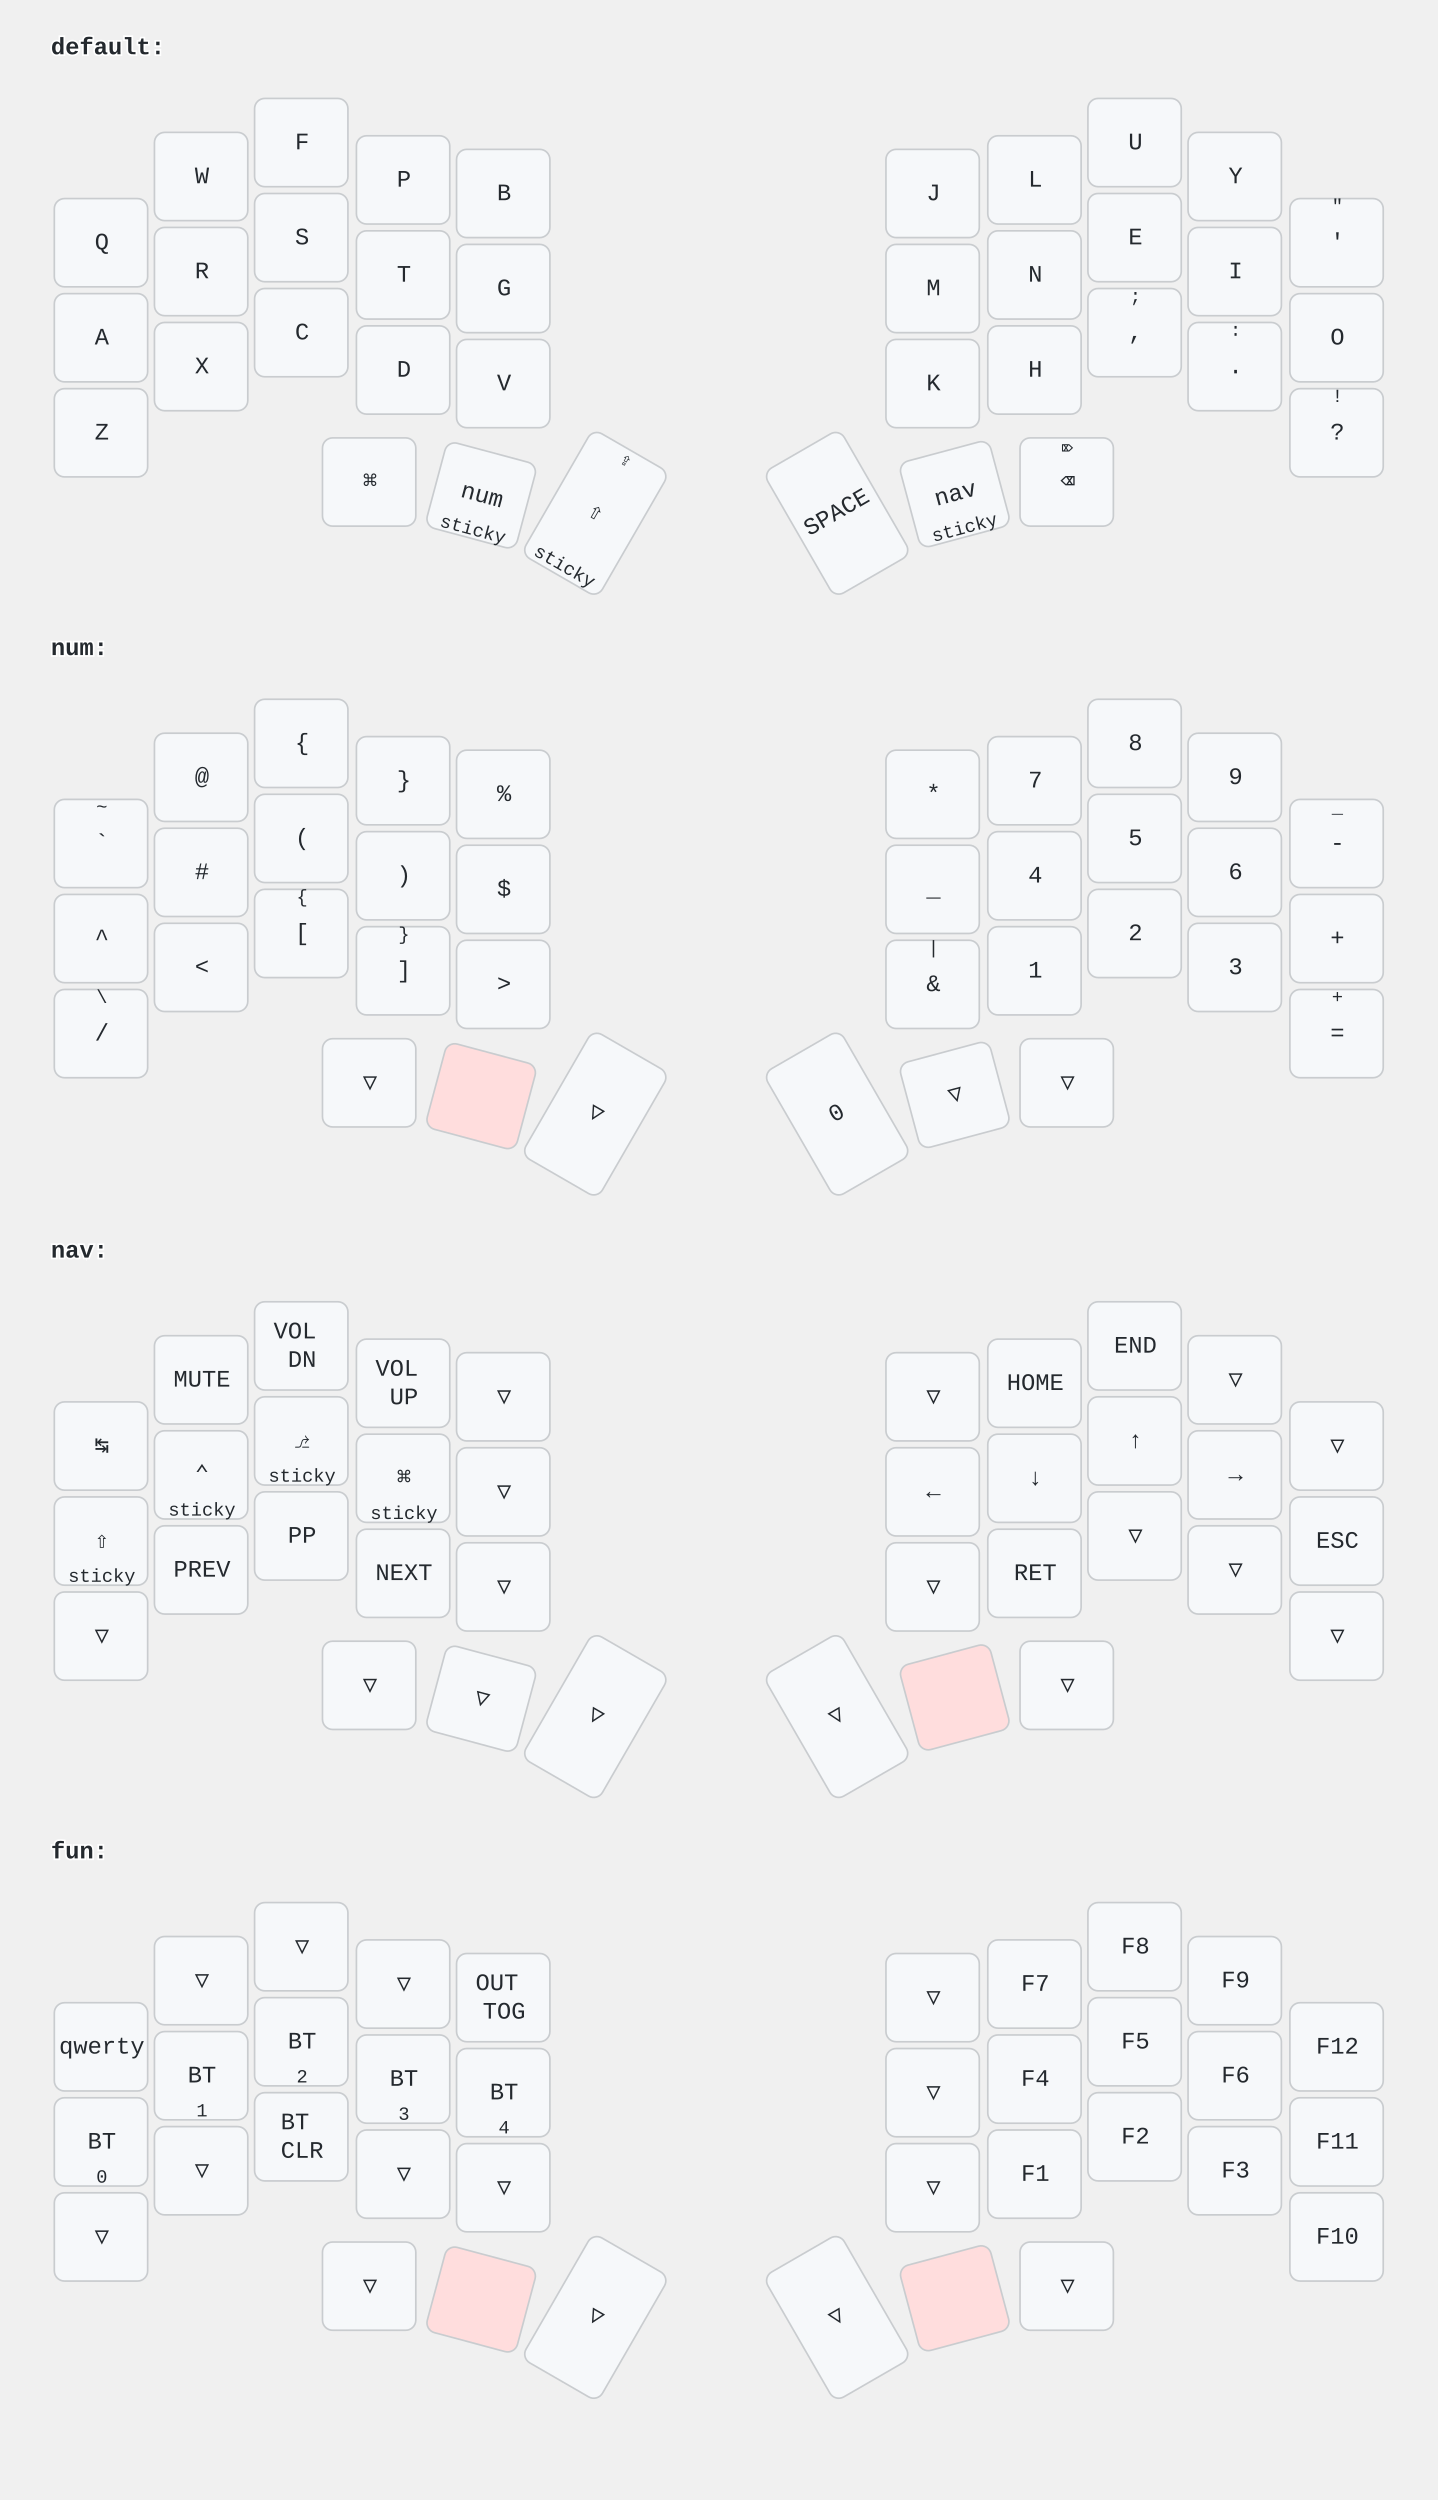
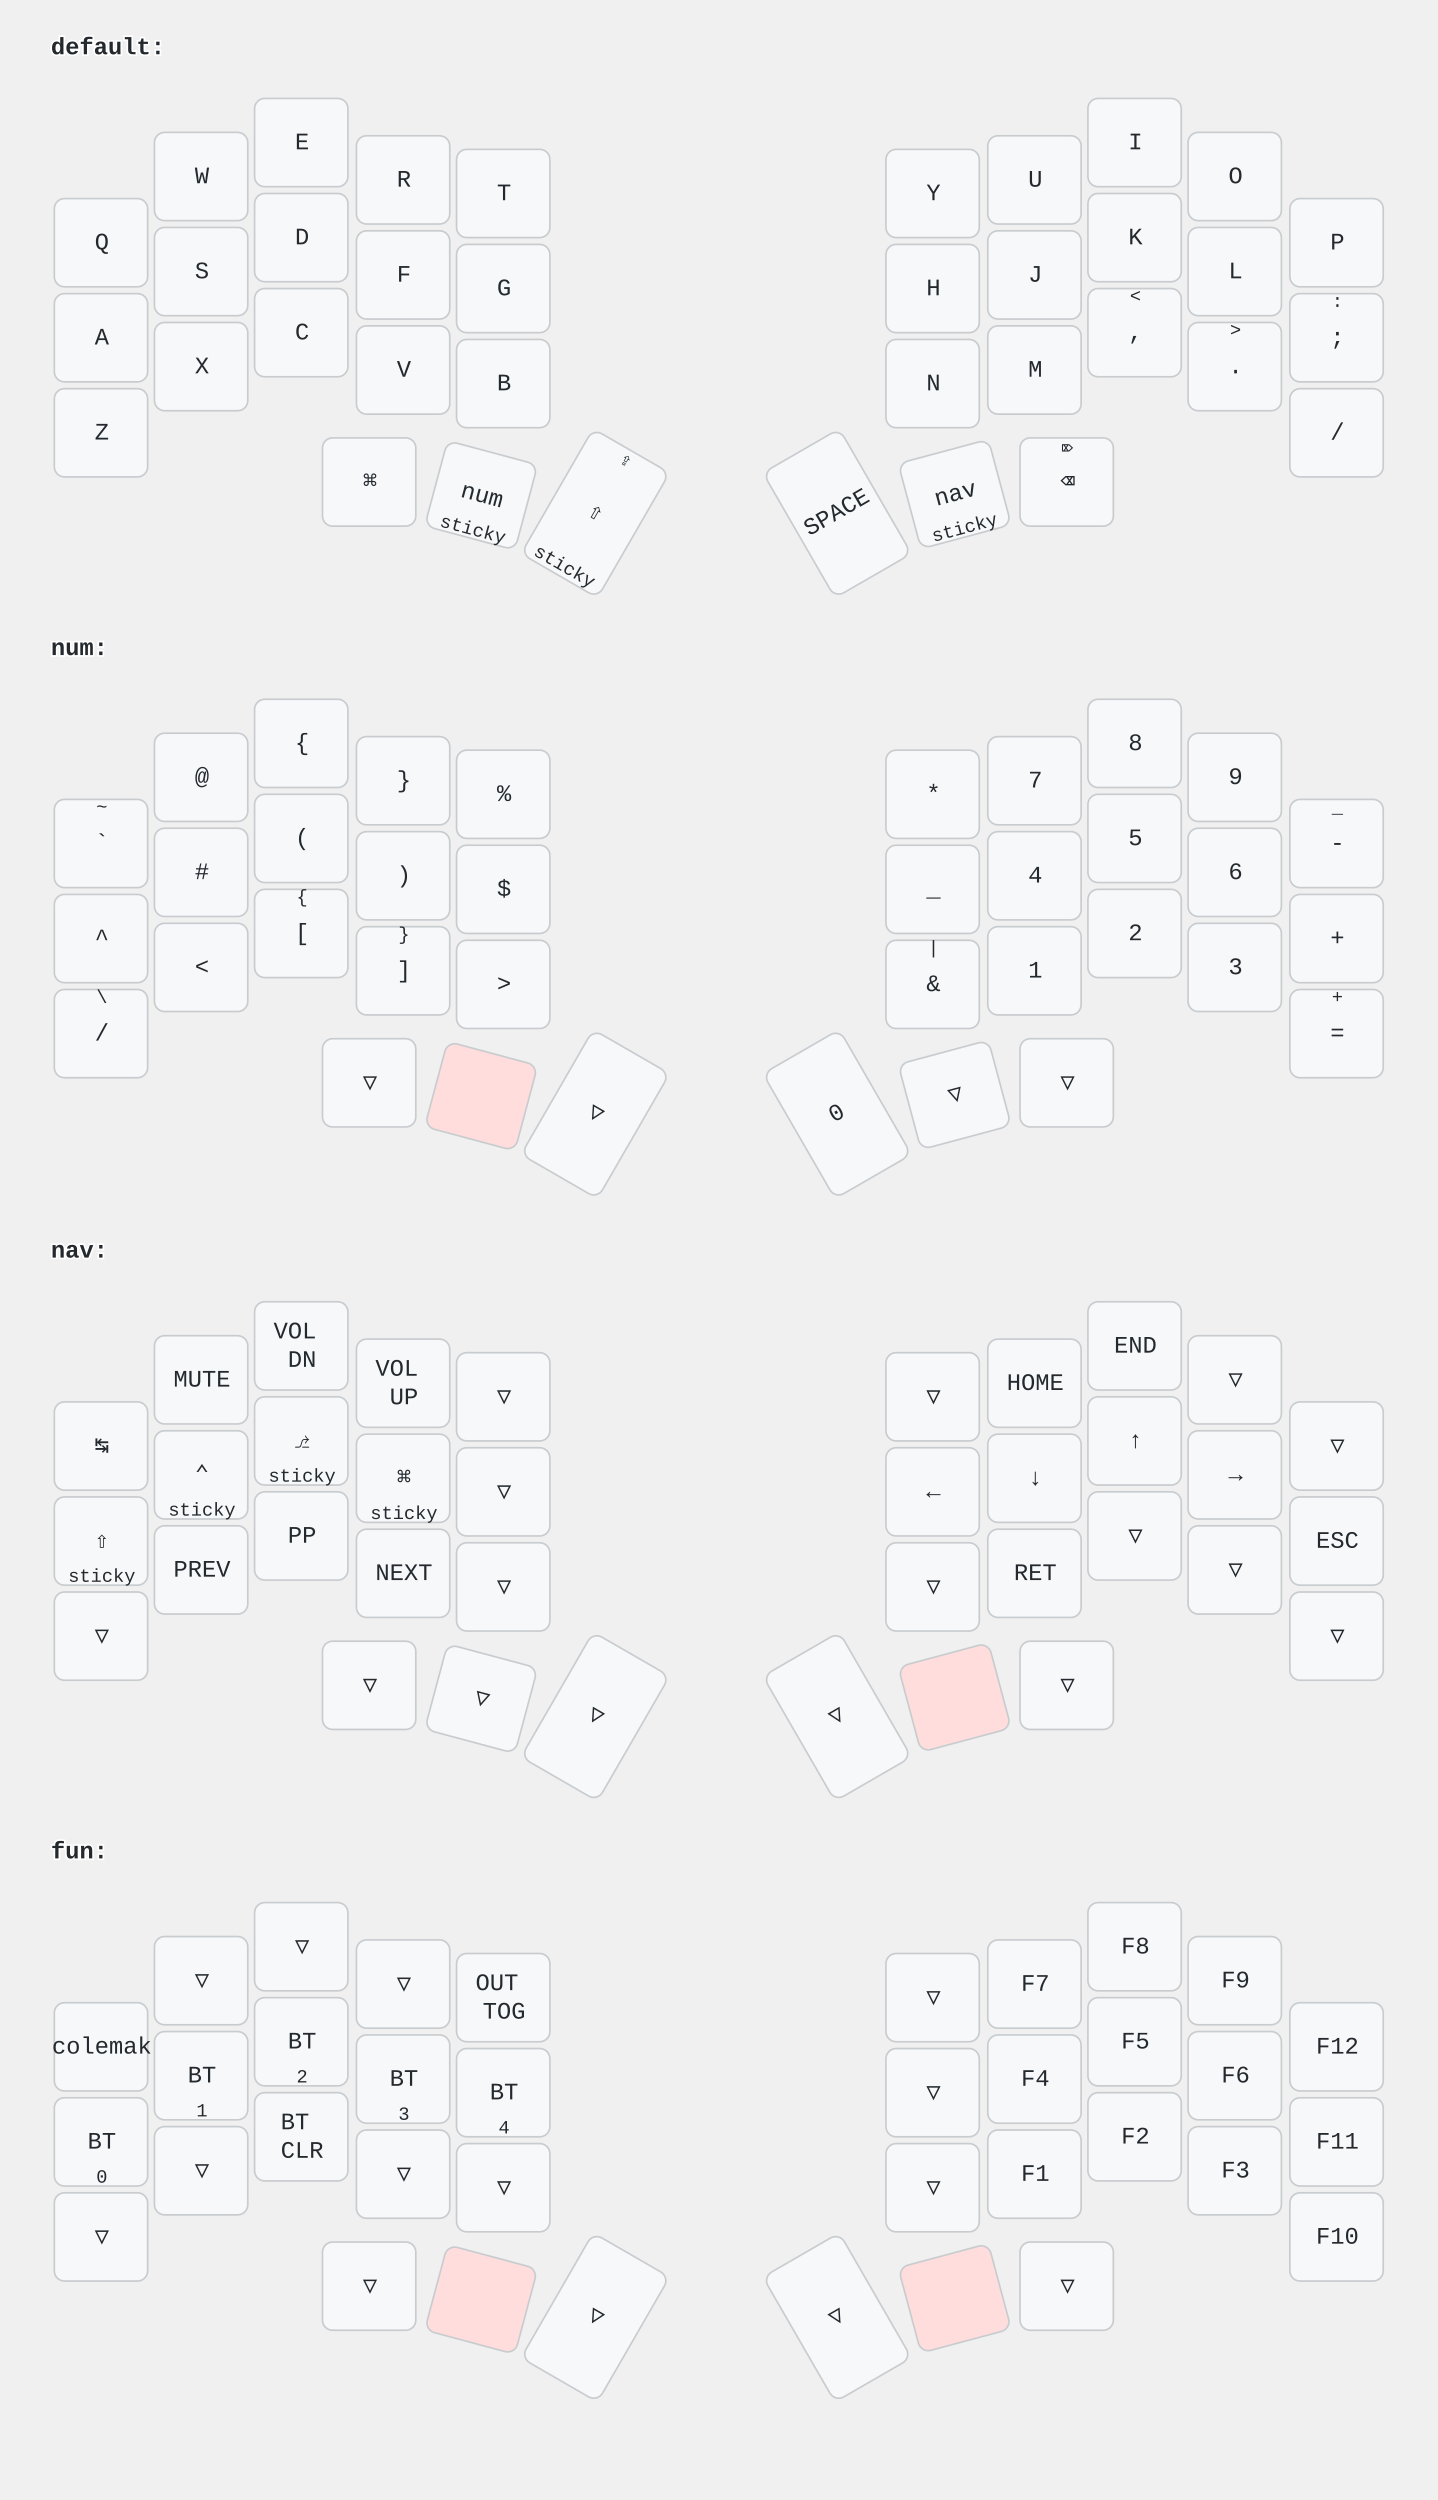
<svg xmlns="http://www.w3.org/2000/svg" width="847" height="1473" viewBox="0 0 847 1473" class="keymap">
  <style>/* font and background color specifications */
svg {
    font-family: SFMono-Regular,Consolas,Liberation Mono,Menlo,monospace;
    font-size: 14px;
    font-kerning: normal;
    text-rendering: optimizeLegibility;
    fill: #24292e;
}

/* default key styling */
rect {
    fill: #f6f8fa;
    stroke: #c9cccf;
    stroke-width: 1;
}

/* color accent for combo boxes */
rect.combo {
    fill: #cdf;
}

/* color accent for held keys */
rect.held, rect.combo.held {
    fill: #fdd;
}

/* color accent for ghost (optional) keys */
rect.ghost, rect.combo.ghost {
    fill: #ddd;
}

text {
    text-anchor: middle;
    dominant-baseline: middle;
}

/* styling for layer labels */
text.label {
    font-weight: bold;
    text-anchor: start;
    stroke: white;
    stroke-width: 2;
    paint-order: stroke;
}

/* styling for combo tap, and key hold/shifted label text */
text.combo, text.hold, text.shifted {
    font-size: 11px;
}

text.hold {
    text-anchor: middle;
    dominant-baseline: auto;
}

text.shifted {
    text-anchor: middle;
    dominant-baseline: hanging;
}

/* styling for hold/shifted label text in combo box */
text.combo.hold, text.combo.shifted {
    font-size: 8px;
}

/* styling for combo dendrons */
path {
    stroke-width: 1;
    stroke: gray;
    fill: none;
}
</style>
  <g transform="translate(30, 0)" class="layer-default">
    <text x="0" y="28" class="label">default:</text>
    <g transform="translate(0, 56)">
      <g transform="translate(30, 87)" class="key keypos-0">
        <rect rx="6" ry="6" x="-28" y="-26" width="55" height="52" class="key" />
        <text x="0" y="0" class="key tap">Q</text>
      </g>
      <g transform="translate(89, 48)" class="key keypos-1">
        <rect rx="6" ry="6" x="-28" y="-26" width="55" height="52" class="key" />
        <text x="0" y="0" class="key tap">W</text>
      </g>
      <g transform="translate(148, 28)" class="key keypos-2">
        <rect rx="6" ry="6" x="-28" y="-26" width="55" height="52" class="key" />
+         <text x="0" y="0" class="key tap">E</text>
+       </g>
+       <g transform="translate(208, 50)" class="key keypos-3">
+         <rect rx="6" ry="6" x="-28" y="-26" width="55" height="52" class="key" />
+         <text x="0" y="0" class="key tap">R</text>
+       </g>
+       <g transform="translate(267, 58)" class="key keypos-4">
+         <rect rx="6" ry="6" x="-28" y="-26" width="55" height="52" class="key" />
+         <text x="0" y="0" class="key tap">T</text>
+       </g>
+       <g transform="translate(520, 58)" class="key keypos-5">
+         <rect rx="6" ry="6" x="-28" y="-26" width="55" height="52" class="key" />
+         <text x="0" y="0" class="key tap">Y</text>
+       </g>
+       <g transform="translate(580, 50)" class="key keypos-6">
+         <rect rx="6" ry="6" x="-28" y="-26" width="55" height="52" class="key" />
+         <text x="0" y="0" class="key tap">U</text>
+       </g>
+       <g transform="translate(639, 28)" class="key keypos-7">
+         <rect rx="6" ry="6" x="-28" y="-26" width="55" height="52" class="key" />
+         <text x="0" y="0" class="key tap">I</text>
+       </g>
+       <g transform="translate(698, 48)" class="key keypos-8">
+         <rect rx="6" ry="6" x="-28" y="-26" width="55" height="52" class="key" />
+         <text x="0" y="0" class="key tap">O</text>
+       </g>
+       <g transform="translate(758, 87)" class="key keypos-9">
+         <rect rx="6" ry="6" x="-28" y="-26" width="55" height="52" class="key" />
+         <text x="0" y="0" class="key tap">P</text>
+       </g>
+       <g transform="translate(30, 143)" class="key keypos-10">
+         <rect rx="6" ry="6" x="-28" y="-26" width="55" height="52" class="key" />
+         <text x="0" y="0" class="key tap">A</text>
+       </g>
+       <g transform="translate(89, 104)" class="key keypos-11">
+         <rect rx="6" ry="6" x="-28" y="-26" width="55" height="52" class="key" />
+         <text x="0" y="0" class="key tap">S</text>
+       </g>
+       <g transform="translate(148, 84)" class="key keypos-12">
+         <rect rx="6" ry="6" x="-28" y="-26" width="55" height="52" class="key" />
+         <text x="0" y="0" class="key tap">D</text>
+       </g>
+       <g transform="translate(208, 106)" class="key keypos-13">
+         <rect rx="6" ry="6" x="-28" y="-26" width="55" height="52" class="key" />
        <text x="0" y="0" class="key tap">F</text>
      </g>
-       <g transform="translate(208, 50)" class="key keypos-3">
-         <rect rx="6" ry="6" x="-28" y="-26" width="55" height="52" class="key" />
-         <text x="0" y="0" class="key tap">P</text>
-       </g>
-       <g transform="translate(267, 58)" class="key keypos-4">
+       <g transform="translate(267, 114)" class="key keypos-14">
+         <rect rx="6" ry="6" x="-28" y="-26" width="55" height="52" class="key" />
+         <text x="0" y="0" class="key tap">G</text>
+       </g>
+       <g transform="translate(520, 114)" class="key keypos-15">
+         <rect rx="6" ry="6" x="-28" y="-26" width="55" height="52" class="key" />
+         <text x="0" y="0" class="key tap">H</text>
+       </g>
+       <g transform="translate(580, 106)" class="key keypos-16">
+         <rect rx="6" ry="6" x="-28" y="-26" width="55" height="52" class="key" />
+         <text x="0" y="0" class="key tap">J</text>
+       </g>
+       <g transform="translate(639, 84)" class="key keypos-17">
+         <rect rx="6" ry="6" x="-28" y="-26" width="55" height="52" class="key" />
+         <text x="0" y="0" class="key tap">K</text>
+       </g>
+       <g transform="translate(698, 104)" class="key keypos-18">
+         <rect rx="6" ry="6" x="-28" y="-26" width="55" height="52" class="key" />
+         <text x="0" y="0" class="key tap">L</text>
+       </g>
+       <g transform="translate(758, 143)" class="key keypos-19">
+         <rect rx="6" ry="6" x="-28" y="-26" width="55" height="52" class="key" />
+         <text x="0" y="0" class="key tap">;</text>
+         <text x="0" y="-24" class="key shifted">:</text>
+       </g>
+       <g transform="translate(30, 199)" class="key keypos-20">
+         <rect rx="6" ry="6" x="-28" y="-26" width="55" height="52" class="key" />
+         <text x="0" y="0" class="key tap">Z</text>
+       </g>
+       <g transform="translate(89, 160)" class="key keypos-21">
+         <rect rx="6" ry="6" x="-28" y="-26" width="55" height="52" class="key" />
+         <text x="0" y="0" class="key tap">X</text>
+       </g>
+       <g transform="translate(148, 140)" class="key keypos-22">
+         <rect rx="6" ry="6" x="-28" y="-26" width="55" height="52" class="key" />
+         <text x="0" y="0" class="key tap">C</text>
+       </g>
+       <g transform="translate(208, 162)" class="key keypos-23">
+         <rect rx="6" ry="6" x="-28" y="-26" width="55" height="52" class="key" />
+         <text x="0" y="0" class="key tap">V</text>
+       </g>
+       <g transform="translate(267, 170)" class="key keypos-24">
        <rect rx="6" ry="6" x="-28" y="-26" width="55" height="52" class="key" />
        <text x="0" y="0" class="key tap">B</text>
      </g>
-       <g transform="translate(520, 58)" class="key keypos-5">
-         <rect rx="6" ry="6" x="-28" y="-26" width="55" height="52" class="key" />
-         <text x="0" y="0" class="key tap">J</text>
-       </g>
-       <g transform="translate(580, 50)" class="key keypos-6">
-         <rect rx="6" ry="6" x="-28" y="-26" width="55" height="52" class="key" />
-         <text x="0" y="0" class="key tap">L</text>
-       </g>
-       <g transform="translate(639, 28)" class="key keypos-7">
-         <rect rx="6" ry="6" x="-28" y="-26" width="55" height="52" class="key" />
-         <text x="0" y="0" class="key tap">U</text>
-       </g>
-       <g transform="translate(698, 48)" class="key keypos-8">
-         <rect rx="6" ry="6" x="-28" y="-26" width="55" height="52" class="key" />
-         <text x="0" y="0" class="key tap">Y</text>
-       </g>
-       <g transform="translate(758, 87)" class="key keypos-9">
-         <rect rx="6" ry="6" x="-28" y="-26" width="55" height="52" class="key" />
-         <text x="0" y="0" class="key tap">'</text>
-         <text x="0" y="-24" class="key shifted">"</text>
-       </g>
-       <g transform="translate(30, 143)" class="key keypos-10">
-         <rect rx="6" ry="6" x="-28" y="-26" width="55" height="52" class="key" />
-         <text x="0" y="0" class="key tap">A</text>
-       </g>
-       <g transform="translate(89, 104)" class="key keypos-11">
-         <rect rx="6" ry="6" x="-28" y="-26" width="55" height="52" class="key" />
-         <text x="0" y="0" class="key tap">R</text>
-       </g>
-       <g transform="translate(148, 84)" class="key keypos-12">
-         <rect rx="6" ry="6" x="-28" y="-26" width="55" height="52" class="key" />
-         <text x="0" y="0" class="key tap">S</text>
-       </g>
-       <g transform="translate(208, 106)" class="key keypos-13">
-         <rect rx="6" ry="6" x="-28" y="-26" width="55" height="52" class="key" />
-         <text x="0" y="0" class="key tap">T</text>
-       </g>
-       <g transform="translate(267, 114)" class="key keypos-14">
-         <rect rx="6" ry="6" x="-28" y="-26" width="55" height="52" class="key" />
-         <text x="0" y="0" class="key tap">G</text>
-       </g>
-       <g transform="translate(520, 114)" class="key keypos-15">
+       <g transform="translate(520, 170)" class="key keypos-25">
+         <rect rx="6" ry="6" x="-28" y="-26" width="55" height="52" class="key" />
+         <text x="0" y="0" class="key tap">N</text>
+       </g>
+       <g transform="translate(580, 162)" class="key keypos-26">
        <rect rx="6" ry="6" x="-28" y="-26" width="55" height="52" class="key" />
        <text x="0" y="0" class="key tap">M</text>
      </g>
-       <g transform="translate(580, 106)" class="key keypos-16">
-         <rect rx="6" ry="6" x="-28" y="-26" width="55" height="52" class="key" />
-         <text x="0" y="0" class="key tap">N</text>
-       </g>
-       <g transform="translate(639, 84)" class="key keypos-17">
-         <rect rx="6" ry="6" x="-28" y="-26" width="55" height="52" class="key" />
-         <text x="0" y="0" class="key tap">E</text>
-       </g>
-       <g transform="translate(698, 104)" class="key keypos-18">
-         <rect rx="6" ry="6" x="-28" y="-26" width="55" height="52" class="key" />
-         <text x="0" y="0" class="key tap">I</text>
-       </g>
-       <g transform="translate(758, 143)" class="key keypos-19">
-         <rect rx="6" ry="6" x="-28" y="-26" width="55" height="52" class="key" />
-         <text x="0" y="0" class="key tap">O</text>
-       </g>
-       <g transform="translate(30, 199)" class="key keypos-20">
-         <rect rx="6" ry="6" x="-28" y="-26" width="55" height="52" class="key" />
-         <text x="0" y="0" class="key tap">Z</text>
-       </g>
-       <g transform="translate(89, 160)" class="key keypos-21">
-         <rect rx="6" ry="6" x="-28" y="-26" width="55" height="52" class="key" />
-         <text x="0" y="0" class="key tap">X</text>
-       </g>
-       <g transform="translate(148, 140)" class="key keypos-22">
-         <rect rx="6" ry="6" x="-28" y="-26" width="55" height="52" class="key" />
-         <text x="0" y="0" class="key tap">C</text>
-       </g>
-       <g transform="translate(208, 162)" class="key keypos-23">
-         <rect rx="6" ry="6" x="-28" y="-26" width="55" height="52" class="key" />
-         <text x="0" y="0" class="key tap">D</text>
-       </g>
-       <g transform="translate(267, 170)" class="key keypos-24">
-         <rect rx="6" ry="6" x="-28" y="-26" width="55" height="52" class="key" />
-         <text x="0" y="0" class="key tap">V</text>
-       </g>
-       <g transform="translate(520, 170)" class="key keypos-25">
-         <rect rx="6" ry="6" x="-28" y="-26" width="55" height="52" class="key" />
-         <text x="0" y="0" class="key tap">K</text>
-       </g>
-       <g transform="translate(580, 162)" class="key keypos-26">
-         <rect rx="6" ry="6" x="-28" y="-26" width="55" height="52" class="key" />
-         <text x="0" y="0" class="key tap">H</text>
-       </g>
      <g transform="translate(639, 140)" class="key keypos-27">
        <rect rx="6" ry="6" x="-28" y="-26" width="55" height="52" class="key" />
        <text x="0" y="0" class="key tap">,</text>
-         <text x="0" y="-24" class="key shifted">;</text>
+         <text x="0" y="-24" class="key shifted">&lt;</text>
      </g>
      <g transform="translate(698, 160)" class="key keypos-28">
        <rect rx="6" ry="6" x="-28" y="-26" width="55" height="52" class="key" />
        <text x="0" y="0" class="key tap">.</text>
-         <text x="0" y="-24" class="key shifted">:</text>
+         <text x="0" y="-24" class="key shifted">&gt;</text>
      </g>
      <g transform="translate(758, 199)" class="key keypos-29">
        <rect rx="6" ry="6" x="-28" y="-26" width="55" height="52" class="key" />
-         <text x="0" y="0" class="key tap">?</text>
-         <text x="0" y="-24" class="key shifted">!</text>
+         <text x="0" y="0" class="key tap">/</text>
      </g>
      <g transform="translate(188, 228)" class="key keypos-30">
        <rect rx="6" ry="6" x="-28" y="-26" width="55" height="52" class="key" />
        <text x="0" y="0" class="key tap">⌘</text>
      </g>
      <g transform="translate(254, 236) rotate(15.0)" class="key keypos-31">
        <rect rx="6" ry="6" x="-28" y="-26" width="55" height="52" class="key" />
        <text x="0" y="0" class="key tap">num</text>
        <text x="0" y="24" class="key hold">sticky</text>
      </g>
      <g transform="translate(321, 246) rotate(30.0)" class="key keypos-32">
        <rect rx="6" ry="6" x="-26" y="-42" width="52" height="85" class="key" />
        <text x="0" y="0" class="key tap">⇧</text>
        <text x="0" y="40" class="key hold">sticky</text>
        <text x="0" y="-40" class="key shifted">⇪</text>
      </g>
      <g transform="translate(463, 246) rotate(-30.0)" class="key keypos-33">
        <rect rx="6" ry="6" x="-26" y="-42" width="52" height="85" class="key" />
        <text x="0" y="0" class="key tap">SPACE</text>
      </g>
      <g transform="translate(533, 235) rotate(-15.0)" class="key keypos-34">
        <rect rx="6" ry="6" x="-28" y="-26" width="55" height="52" class="key" />
        <text x="0" y="0" class="key tap">nav</text>
        <text x="0" y="24" class="key hold">sticky</text>
      </g>
      <g transform="translate(599, 228)" class="key keypos-35">
        <rect rx="6" ry="6" x="-28" y="-26" width="55" height="52" class="key" />
        <text x="0" y="0" class="key tap">⌫</text>
        <text x="0" y="-24" class="key shifted">⌦</text>
      </g>
    </g>
  </g>
  <g transform="translate(30, 354)" class="layer-num">
    <text x="0" y="28" class="label">num:</text>
    <g transform="translate(0, 56)">
      <g transform="translate(30, 87)" class="key keypos-0">
        <rect rx="6" ry="6" x="-28" y="-26" width="55" height="52" class="key" />
        <text x="0" y="0" class="key tap">`</text>
        <text x="0" y="-24" class="key shifted">~</text>
      </g>
      <g transform="translate(89, 48)" class="key keypos-1">
        <rect rx="6" ry="6" x="-28" y="-26" width="55" height="52" class="key" />
        <text x="0" y="0" class="key tap">@</text>
      </g>
      <g transform="translate(148, 28)" class="key keypos-2">
        <rect rx="6" ry="6" x="-28" y="-26" width="55" height="52" class="key" />
        <text x="0" y="0" class="key tap">{</text>
      </g>
      <g transform="translate(208, 50)" class="key keypos-3">
        <rect rx="6" ry="6" x="-28" y="-26" width="55" height="52" class="key" />
        <text x="0" y="0" class="key tap">}</text>
      </g>
      <g transform="translate(267, 58)" class="key keypos-4">
        <rect rx="6" ry="6" x="-28" y="-26" width="55" height="52" class="key" />
        <text x="0" y="0" class="key tap">%</text>
      </g>
      <g transform="translate(520, 58)" class="key keypos-5">
        <rect rx="6" ry="6" x="-28" y="-26" width="55" height="52" class="key" />
        <text x="0" y="0" class="key tap">*</text>
      </g>
      <g transform="translate(580, 50)" class="key keypos-6">
        <rect rx="6" ry="6" x="-28" y="-26" width="55" height="52" class="key" />
        <text x="0" y="0" class="key tap">7</text>
      </g>
      <g transform="translate(639, 28)" class="key keypos-7">
        <rect rx="6" ry="6" x="-28" y="-26" width="55" height="52" class="key" />
        <text x="0" y="0" class="key tap">8</text>
      </g>
      <g transform="translate(698, 48)" class="key keypos-8">
        <rect rx="6" ry="6" x="-28" y="-26" width="55" height="52" class="key" />
        <text x="0" y="0" class="key tap">9</text>
      </g>
      <g transform="translate(758, 87)" class="key keypos-9">
        <rect rx="6" ry="6" x="-28" y="-26" width="55" height="52" class="key" />
        <text x="0" y="0" class="key tap">-</text>
        <text x="0" y="-24" class="key shifted">_</text>
      </g>
      <g transform="translate(30, 143)" class="key keypos-10">
        <rect rx="6" ry="6" x="-28" y="-26" width="55" height="52" class="key" />
        <text x="0" y="0" class="key tap">^</text>
      </g>
      <g transform="translate(89, 104)" class="key keypos-11">
        <rect rx="6" ry="6" x="-28" y="-26" width="55" height="52" class="key" />
        <text x="0" y="0" class="key tap">#</text>
      </g>
      <g transform="translate(148, 84)" class="key keypos-12">
        <rect rx="6" ry="6" x="-28" y="-26" width="55" height="52" class="key" />
        <text x="0" y="0" class="key tap">(</text>
      </g>
      <g transform="translate(208, 106)" class="key keypos-13">
        <rect rx="6" ry="6" x="-28" y="-26" width="55" height="52" class="key" />
        <text x="0" y="0" class="key tap">)</text>
      </g>
      <g transform="translate(267, 114)" class="key keypos-14">
        <rect rx="6" ry="6" x="-28" y="-26" width="55" height="52" class="key" />
        <text x="0" y="0" class="key tap">$</text>
      </g>
      <g transform="translate(520, 114)" class="key keypos-15">
        <rect rx="6" ry="6" x="-28" y="-26" width="55" height="52" class="key" />
        <text x="0" y="0" class="key tap">_</text>
      </g>
      <g transform="translate(580, 106)" class="key keypos-16">
        <rect rx="6" ry="6" x="-28" y="-26" width="55" height="52" class="key" />
        <text x="0" y="0" class="key tap">4</text>
      </g>
      <g transform="translate(639, 84)" class="key keypos-17">
        <rect rx="6" ry="6" x="-28" y="-26" width="55" height="52" class="key" />
        <text x="0" y="0" class="key tap">5</text>
      </g>
      <g transform="translate(698, 104)" class="key keypos-18">
        <rect rx="6" ry="6" x="-28" y="-26" width="55" height="52" class="key" />
        <text x="0" y="0" class="key tap">6</text>
      </g>
      <g transform="translate(758, 143)" class="key keypos-19">
        <rect rx="6" ry="6" x="-28" y="-26" width="55" height="52" class="key" />
        <text x="0" y="0" class="key tap">+</text>
      </g>
      <g transform="translate(30, 199)" class="key keypos-20">
        <rect rx="6" ry="6" x="-28" y="-26" width="55" height="52" class="key" />
        <text x="0" y="0" class="key tap">/</text>
        <text x="0" y="-24" class="key shifted">\</text>
      </g>
      <g transform="translate(89, 160)" class="key keypos-21">
        <rect rx="6" ry="6" x="-28" y="-26" width="55" height="52" class="key" />
        <text x="0" y="0" class="key tap">&lt;</text>
      </g>
      <g transform="translate(148, 140)" class="key keypos-22">
        <rect rx="6" ry="6" x="-28" y="-26" width="55" height="52" class="key" />
        <text x="0" y="0" class="key tap">[</text>
        <text x="0" y="-24" class="key shifted">{</text>
      </g>
      <g transform="translate(208, 162)" class="key keypos-23">
        <rect rx="6" ry="6" x="-28" y="-26" width="55" height="52" class="key" />
        <text x="0" y="0" class="key tap">]</text>
        <text x="0" y="-24" class="key shifted">}</text>
      </g>
      <g transform="translate(267, 170)" class="key keypos-24">
        <rect rx="6" ry="6" x="-28" y="-26" width="55" height="52" class="key" />
        <text x="0" y="0" class="key tap">&gt;</text>
      </g>
      <g transform="translate(520, 170)" class="key keypos-25">
        <rect rx="6" ry="6" x="-28" y="-26" width="55" height="52" class="key" />
        <text x="0" y="0" class="key tap">&amp;</text>
        <text x="0" y="-24" class="key shifted">|</text>
      </g>
      <g transform="translate(580, 162)" class="key keypos-26">
        <rect rx="6" ry="6" x="-28" y="-26" width="55" height="52" class="key" />
        <text x="0" y="0" class="key tap">1</text>
      </g>
      <g transform="translate(639, 140)" class="key keypos-27">
        <rect rx="6" ry="6" x="-28" y="-26" width="55" height="52" class="key" />
        <text x="0" y="0" class="key tap">2</text>
      </g>
      <g transform="translate(698, 160)" class="key keypos-28">
        <rect rx="6" ry="6" x="-28" y="-26" width="55" height="52" class="key" />
        <text x="0" y="0" class="key tap">3</text>
      </g>
      <g transform="translate(758, 199)" class="key keypos-29">
        <rect rx="6" ry="6" x="-28" y="-26" width="55" height="52" class="key" />
        <text x="0" y="0" class="key tap">=</text>
        <text x="0" y="-24" class="key shifted">+</text>
      </g>
      <g transform="translate(188, 228)" class="key trans keypos-30">
        <rect rx="6" ry="6" x="-28" y="-26" width="55" height="52" class="key trans" />
        <text x="0" y="0" class="key trans tap">▽</text>
      </g>
      <g transform="translate(254, 236) rotate(15.0)" class="key held keypos-31">
        <rect rx="6" ry="6" x="-28" y="-26" width="55" height="52" class="key held" />
      </g>
      <g transform="translate(321, 246) rotate(30.0)" class="key trans keypos-32">
        <rect rx="6" ry="6" x="-26" y="-42" width="52" height="85" class="key trans" />
        <text x="0" y="0" class="key trans tap">▽</text>
      </g>
      <g transform="translate(463, 246) rotate(-30.0)" class="key keypos-33">
        <rect rx="6" ry="6" x="-26" y="-42" width="52" height="85" class="key" />
        <text x="0" y="0" class="key tap">0</text>
      </g>
      <g transform="translate(533, 235) rotate(-15.0)" class="key trans keypos-34">
        <rect rx="6" ry="6" x="-28" y="-26" width="55" height="52" class="key trans" />
        <text x="0" y="0" class="key trans tap">▽</text>
      </g>
      <g transform="translate(599, 228)" class="key trans keypos-35">
        <rect rx="6" ry="6" x="-28" y="-26" width="55" height="52" class="key trans" />
        <text x="0" y="0" class="key trans tap">▽</text>
      </g>
    </g>
  </g>
  <g transform="translate(30, 709)" class="layer-nav">
    <text x="0" y="28" class="label">nav:</text>
    <g transform="translate(0, 56)">
      <g transform="translate(30, 87)" class="key keypos-0">
        <rect rx="6" ry="6" x="-28" y="-26" width="55" height="52" class="key" />
        <text x="0" y="0" class="key tap">↹</text>
      </g>
      <g transform="translate(89, 48)" class="key keypos-1">
        <rect rx="6" ry="6" x="-28" y="-26" width="55" height="52" class="key" />
        <text x="0" y="0" class="key tap">MUTE</text>
      </g>
      <g transform="translate(148, 28)" class="key keypos-2">
        <rect rx="6" ry="6" x="-28" y="-26" width="55" height="52" class="key" />
        <text x="0" y="0" class="key tap">
          <tspan x="0" dy="-0.6em">VOL</tspan>
          <tspan x="0" dy="1.2em">DN</tspan>
        </text>
      </g>
      <g transform="translate(208, 50)" class="key keypos-3">
        <rect rx="6" ry="6" x="-28" y="-26" width="55" height="52" class="key" />
        <text x="0" y="0" class="key tap">
          <tspan x="0" dy="-0.6em">VOL</tspan>
          <tspan x="0" dy="1.2em">UP</tspan>
        </text>
      </g>
      <g transform="translate(267, 58)" class="key trans keypos-4">
        <rect rx="6" ry="6" x="-28" y="-26" width="55" height="52" class="key trans" />
        <text x="0" y="0" class="key trans tap">▽</text>
      </g>
      <g transform="translate(520, 58)" class="key trans keypos-5">
        <rect rx="6" ry="6" x="-28" y="-26" width="55" height="52" class="key trans" />
        <text x="0" y="0" class="key trans tap">▽</text>
      </g>
      <g transform="translate(580, 50)" class="key keypos-6">
        <rect rx="6" ry="6" x="-28" y="-26" width="55" height="52" class="key" />
        <text x="0" y="0" class="key tap">HOME</text>
      </g>
      <g transform="translate(639, 28)" class="key keypos-7">
        <rect rx="6" ry="6" x="-28" y="-26" width="55" height="52" class="key" />
        <text x="0" y="0" class="key tap">END</text>
      </g>
      <g transform="translate(698, 48)" class="key trans keypos-8">
        <rect rx="6" ry="6" x="-28" y="-26" width="55" height="52" class="key trans" />
        <text x="0" y="0" class="key trans tap">▽</text>
      </g>
      <g transform="translate(758, 87)" class="key trans keypos-9">
        <rect rx="6" ry="6" x="-28" y="-26" width="55" height="52" class="key trans" />
        <text x="0" y="0" class="key trans tap">▽</text>
      </g>
      <g transform="translate(30, 143)" class="key keypos-10">
        <rect rx="6" ry="6" x="-28" y="-26" width="55" height="52" class="key" />
        <text x="0" y="0" class="key tap">⇧</text>
        <text x="0" y="24" class="key hold">sticky</text>
      </g>
      <g transform="translate(89, 104)" class="key keypos-11">
        <rect rx="6" ry="6" x="-28" y="-26" width="55" height="52" class="key" />
        <text x="0" y="0" class="key tap">⌃</text>
        <text x="0" y="24" class="key hold">sticky</text>
      </g>
      <g transform="translate(148, 84)" class="key keypos-12">
        <rect rx="6" ry="6" x="-28" y="-26" width="55" height="52" class="key" />
        <text x="0" y="0" class="key tap">⎇</text>
        <text x="0" y="24" class="key hold">sticky</text>
      </g>
      <g transform="translate(208, 106)" class="key keypos-13">
        <rect rx="6" ry="6" x="-28" y="-26" width="55" height="52" class="key" />
        <text x="0" y="0" class="key tap">⌘</text>
        <text x="0" y="24" class="key hold">sticky</text>
      </g>
      <g transform="translate(267, 114)" class="key trans keypos-14">
        <rect rx="6" ry="6" x="-28" y="-26" width="55" height="52" class="key trans" />
        <text x="0" y="0" class="key trans tap">▽</text>
      </g>
      <g transform="translate(520, 114)" class="key keypos-15">
        <rect rx="6" ry="6" x="-28" y="-26" width="55" height="52" class="key" />
        <text x="0" y="0" class="key tap">←</text>
      </g>
      <g transform="translate(580, 106)" class="key keypos-16">
        <rect rx="6" ry="6" x="-28" y="-26" width="55" height="52" class="key" />
        <text x="0" y="0" class="key tap">↓</text>
      </g>
      <g transform="translate(639, 84)" class="key keypos-17">
        <rect rx="6" ry="6" x="-28" y="-26" width="55" height="52" class="key" />
        <text x="0" y="0" class="key tap">↑</text>
      </g>
      <g transform="translate(698, 104)" class="key keypos-18">
        <rect rx="6" ry="6" x="-28" y="-26" width="55" height="52" class="key" />
        <text x="0" y="0" class="key tap">→</text>
      </g>
      <g transform="translate(758, 143)" class="key keypos-19">
        <rect rx="6" ry="6" x="-28" y="-26" width="55" height="52" class="key" />
        <text x="0" y="0" class="key tap">ESC</text>
      </g>
      <g transform="translate(30, 199)" class="key trans keypos-20">
        <rect rx="6" ry="6" x="-28" y="-26" width="55" height="52" class="key trans" />
        <text x="0" y="0" class="key trans tap">▽</text>
      </g>
      <g transform="translate(89, 160)" class="key keypos-21">
        <rect rx="6" ry="6" x="-28" y="-26" width="55" height="52" class="key" />
        <text x="0" y="0" class="key tap">PREV</text>
      </g>
      <g transform="translate(148, 140)" class="key keypos-22">
        <rect rx="6" ry="6" x="-28" y="-26" width="55" height="52" class="key" />
        <text x="0" y="0" class="key tap">PP</text>
      </g>
      <g transform="translate(208, 162)" class="key keypos-23">
        <rect rx="6" ry="6" x="-28" y="-26" width="55" height="52" class="key" />
        <text x="0" y="0" class="key tap">NEXT</text>
      </g>
      <g transform="translate(267, 170)" class="key trans keypos-24">
        <rect rx="6" ry="6" x="-28" y="-26" width="55" height="52" class="key trans" />
        <text x="0" y="0" class="key trans tap">▽</text>
      </g>
      <g transform="translate(520, 170)" class="key trans keypos-25">
        <rect rx="6" ry="6" x="-28" y="-26" width="55" height="52" class="key trans" />
        <text x="0" y="0" class="key trans tap">▽</text>
      </g>
      <g transform="translate(580, 162)" class="key keypos-26">
        <rect rx="6" ry="6" x="-28" y="-26" width="55" height="52" class="key" />
        <text x="0" y="0" class="key tap">RET</text>
      </g>
      <g transform="translate(639, 140)" class="key trans keypos-27">
        <rect rx="6" ry="6" x="-28" y="-26" width="55" height="52" class="key trans" />
        <text x="0" y="0" class="key trans tap">▽</text>
      </g>
      <g transform="translate(698, 160)" class="key trans keypos-28">
        <rect rx="6" ry="6" x="-28" y="-26" width="55" height="52" class="key trans" />
        <text x="0" y="0" class="key trans tap">▽</text>
      </g>
      <g transform="translate(758, 199)" class="key trans keypos-29">
        <rect rx="6" ry="6" x="-28" y="-26" width="55" height="52" class="key trans" />
        <text x="0" y="0" class="key trans tap">▽</text>
      </g>
      <g transform="translate(188, 228)" class="key trans keypos-30">
        <rect rx="6" ry="6" x="-28" y="-26" width="55" height="52" class="key trans" />
        <text x="0" y="0" class="key trans tap">▽</text>
      </g>
      <g transform="translate(254, 236) rotate(15.0)" class="key trans keypos-31">
        <rect rx="6" ry="6" x="-28" y="-26" width="55" height="52" class="key trans" />
        <text x="0" y="0" class="key trans tap">▽</text>
      </g>
      <g transform="translate(321, 246) rotate(30.0)" class="key trans keypos-32">
        <rect rx="6" ry="6" x="-26" y="-42" width="52" height="85" class="key trans" />
        <text x="0" y="0" class="key trans tap">▽</text>
      </g>
      <g transform="translate(463, 246) rotate(-30.0)" class="key trans keypos-33">
        <rect rx="6" ry="6" x="-26" y="-42" width="52" height="85" class="key trans" />
        <text x="0" y="0" class="key trans tap">▽</text>
      </g>
      <g transform="translate(533, 235) rotate(-15.0)" class="key held keypos-34">
        <rect rx="6" ry="6" x="-28" y="-26" width="55" height="52" class="key held" />
      </g>
      <g transform="translate(599, 228)" class="key trans keypos-35">
        <rect rx="6" ry="6" x="-28" y="-26" width="55" height="52" class="key trans" />
        <text x="0" y="0" class="key trans tap">▽</text>
      </g>
    </g>
  </g>
  <g transform="translate(30, 1063)" class="layer-fun">
    <text x="0" y="28" class="label">fun:</text>
    <g transform="translate(0, 56)">
      <g transform="translate(30, 87)" class="key keypos-0">
        <rect rx="6" ry="6" x="-28" y="-26" width="55" height="52" class="key" />
-         <text x="0" y="0" class="key tap">qwerty</text>
+         <text x="0" y="0" class="key tap">colemak</text>
      </g>
      <g transform="translate(89, 48)" class="key trans keypos-1">
        <rect rx="6" ry="6" x="-28" y="-26" width="55" height="52" class="key trans" />
        <text x="0" y="0" class="key trans tap">▽</text>
      </g>
      <g transform="translate(148, 28)" class="key trans keypos-2">
        <rect rx="6" ry="6" x="-28" y="-26" width="55" height="52" class="key trans" />
        <text x="0" y="0" class="key trans tap">▽</text>
      </g>
      <g transform="translate(208, 50)" class="key trans keypos-3">
        <rect rx="6" ry="6" x="-28" y="-26" width="55" height="52" class="key trans" />
        <text x="0" y="0" class="key trans tap">▽</text>
      </g>
      <g transform="translate(267, 58)" class="key keypos-4">
        <rect rx="6" ry="6" x="-28" y="-26" width="55" height="52" class="key" />
        <text x="0" y="0" class="key tap">
          <tspan x="0" dy="-0.6em">OUT</tspan>
          <tspan x="0" dy="1.2em">TOG</tspan>
        </text>
      </g>
      <g transform="translate(520, 58)" class="key trans keypos-5">
        <rect rx="6" ry="6" x="-28" y="-26" width="55" height="52" class="key trans" />
        <text x="0" y="0" class="key trans tap">▽</text>
      </g>
      <g transform="translate(580, 50)" class="key keypos-6">
        <rect rx="6" ry="6" x="-28" y="-26" width="55" height="52" class="key" />
        <text x="0" y="0" class="key tap">F7</text>
      </g>
      <g transform="translate(639, 28)" class="key keypos-7">
        <rect rx="6" ry="6" x="-28" y="-26" width="55" height="52" class="key" />
        <text x="0" y="0" class="key tap">F8</text>
      </g>
      <g transform="translate(698, 48)" class="key keypos-8">
        <rect rx="6" ry="6" x="-28" y="-26" width="55" height="52" class="key" />
        <text x="0" y="0" class="key tap">F9</text>
      </g>
      <g transform="translate(758, 87)" class="key keypos-9">
        <rect rx="6" ry="6" x="-28" y="-26" width="55" height="52" class="key" />
        <text x="0" y="0" class="key tap">F12</text>
      </g>
      <g transform="translate(30, 143)" class="key keypos-10">
        <rect rx="6" ry="6" x="-28" y="-26" width="55" height="52" class="key" />
        <text x="0" y="0" class="key tap">BT</text>
        <text x="0" y="24" class="key hold">0</text>
      </g>
      <g transform="translate(89, 104)" class="key keypos-11">
        <rect rx="6" ry="6" x="-28" y="-26" width="55" height="52" class="key" />
        <text x="0" y="0" class="key tap">BT</text>
        <text x="0" y="24" class="key hold">1</text>
      </g>
      <g transform="translate(148, 84)" class="key keypos-12">
        <rect rx="6" ry="6" x="-28" y="-26" width="55" height="52" class="key" />
        <text x="0" y="0" class="key tap">BT</text>
        <text x="0" y="24" class="key hold">2</text>
      </g>
      <g transform="translate(208, 106)" class="key keypos-13">
        <rect rx="6" ry="6" x="-28" y="-26" width="55" height="52" class="key" />
        <text x="0" y="0" class="key tap">BT</text>
        <text x="0" y="24" class="key hold">3</text>
      </g>
      <g transform="translate(267, 114)" class="key keypos-14">
        <rect rx="6" ry="6" x="-28" y="-26" width="55" height="52" class="key" />
        <text x="0" y="0" class="key tap">BT</text>
        <text x="0" y="24" class="key hold">4</text>
      </g>
      <g transform="translate(520, 114)" class="key trans keypos-15">
        <rect rx="6" ry="6" x="-28" y="-26" width="55" height="52" class="key trans" />
        <text x="0" y="0" class="key trans tap">▽</text>
      </g>
      <g transform="translate(580, 106)" class="key keypos-16">
        <rect rx="6" ry="6" x="-28" y="-26" width="55" height="52" class="key" />
        <text x="0" y="0" class="key tap">F4</text>
      </g>
      <g transform="translate(639, 84)" class="key keypos-17">
        <rect rx="6" ry="6" x="-28" y="-26" width="55" height="52" class="key" />
        <text x="0" y="0" class="key tap">F5</text>
      </g>
      <g transform="translate(698, 104)" class="key keypos-18">
        <rect rx="6" ry="6" x="-28" y="-26" width="55" height="52" class="key" />
        <text x="0" y="0" class="key tap">F6</text>
      </g>
      <g transform="translate(758, 143)" class="key keypos-19">
        <rect rx="6" ry="6" x="-28" y="-26" width="55" height="52" class="key" />
        <text x="0" y="0" class="key tap">F11</text>
      </g>
      <g transform="translate(30, 199)" class="key trans keypos-20">
        <rect rx="6" ry="6" x="-28" y="-26" width="55" height="52" class="key trans" />
        <text x="0" y="0" class="key trans tap">▽</text>
      </g>
      <g transform="translate(89, 160)" class="key trans keypos-21">
        <rect rx="6" ry="6" x="-28" y="-26" width="55" height="52" class="key trans" />
        <text x="0" y="0" class="key trans tap">▽</text>
      </g>
      <g transform="translate(148, 140)" class="key keypos-22">
        <rect rx="6" ry="6" x="-28" y="-26" width="55" height="52" class="key" />
        <text x="0" y="0" class="key tap">
          <tspan x="0" dy="-0.6em">BT</tspan>
          <tspan x="0" dy="1.2em">CLR</tspan>
        </text>
      </g>
      <g transform="translate(208, 162)" class="key trans keypos-23">
        <rect rx="6" ry="6" x="-28" y="-26" width="55" height="52" class="key trans" />
        <text x="0" y="0" class="key trans tap">▽</text>
      </g>
      <g transform="translate(267, 170)" class="key trans keypos-24">
        <rect rx="6" ry="6" x="-28" y="-26" width="55" height="52" class="key trans" />
        <text x="0" y="0" class="key trans tap">▽</text>
      </g>
      <g transform="translate(520, 170)" class="key trans keypos-25">
        <rect rx="6" ry="6" x="-28" y="-26" width="55" height="52" class="key trans" />
        <text x="0" y="0" class="key trans tap">▽</text>
      </g>
      <g transform="translate(580, 162)" class="key keypos-26">
        <rect rx="6" ry="6" x="-28" y="-26" width="55" height="52" class="key" />
        <text x="0" y="0" class="key tap">F1</text>
      </g>
      <g transform="translate(639, 140)" class="key keypos-27">
        <rect rx="6" ry="6" x="-28" y="-26" width="55" height="52" class="key" />
        <text x="0" y="0" class="key tap">F2</text>
      </g>
      <g transform="translate(698, 160)" class="key keypos-28">
        <rect rx="6" ry="6" x="-28" y="-26" width="55" height="52" class="key" />
        <text x="0" y="0" class="key tap">F3</text>
      </g>
      <g transform="translate(758, 199)" class="key keypos-29">
        <rect rx="6" ry="6" x="-28" y="-26" width="55" height="52" class="key" />
        <text x="0" y="0" class="key tap">F10</text>
      </g>
      <g transform="translate(188, 228)" class="key trans keypos-30">
        <rect rx="6" ry="6" x="-28" y="-26" width="55" height="52" class="key trans" />
        <text x="0" y="0" class="key trans tap">▽</text>
      </g>
      <g transform="translate(254, 236) rotate(15.0)" class="key held keypos-31">
        <rect rx="6" ry="6" x="-28" y="-26" width="55" height="52" class="key held" />
      </g>
      <g transform="translate(321, 246) rotate(30.0)" class="key trans keypos-32">
        <rect rx="6" ry="6" x="-26" y="-42" width="52" height="85" class="key trans" />
        <text x="0" y="0" class="key trans tap">▽</text>
      </g>
      <g transform="translate(463, 246) rotate(-30.0)" class="key trans keypos-33">
        <rect rx="6" ry="6" x="-26" y="-42" width="52" height="85" class="key trans" />
        <text x="0" y="0" class="key trans tap">▽</text>
      </g>
      <g transform="translate(533, 235) rotate(-15.0)" class="key held keypos-34">
        <rect rx="6" ry="6" x="-28" y="-26" width="55" height="52" class="key held" />
      </g>
      <g transform="translate(599, 228)" class="key trans keypos-35">
        <rect rx="6" ry="6" x="-28" y="-26" width="55" height="52" class="key trans" />
        <text x="0" y="0" class="key trans tap">▽</text>
      </g>
    </g>
  </g>
</svg>
